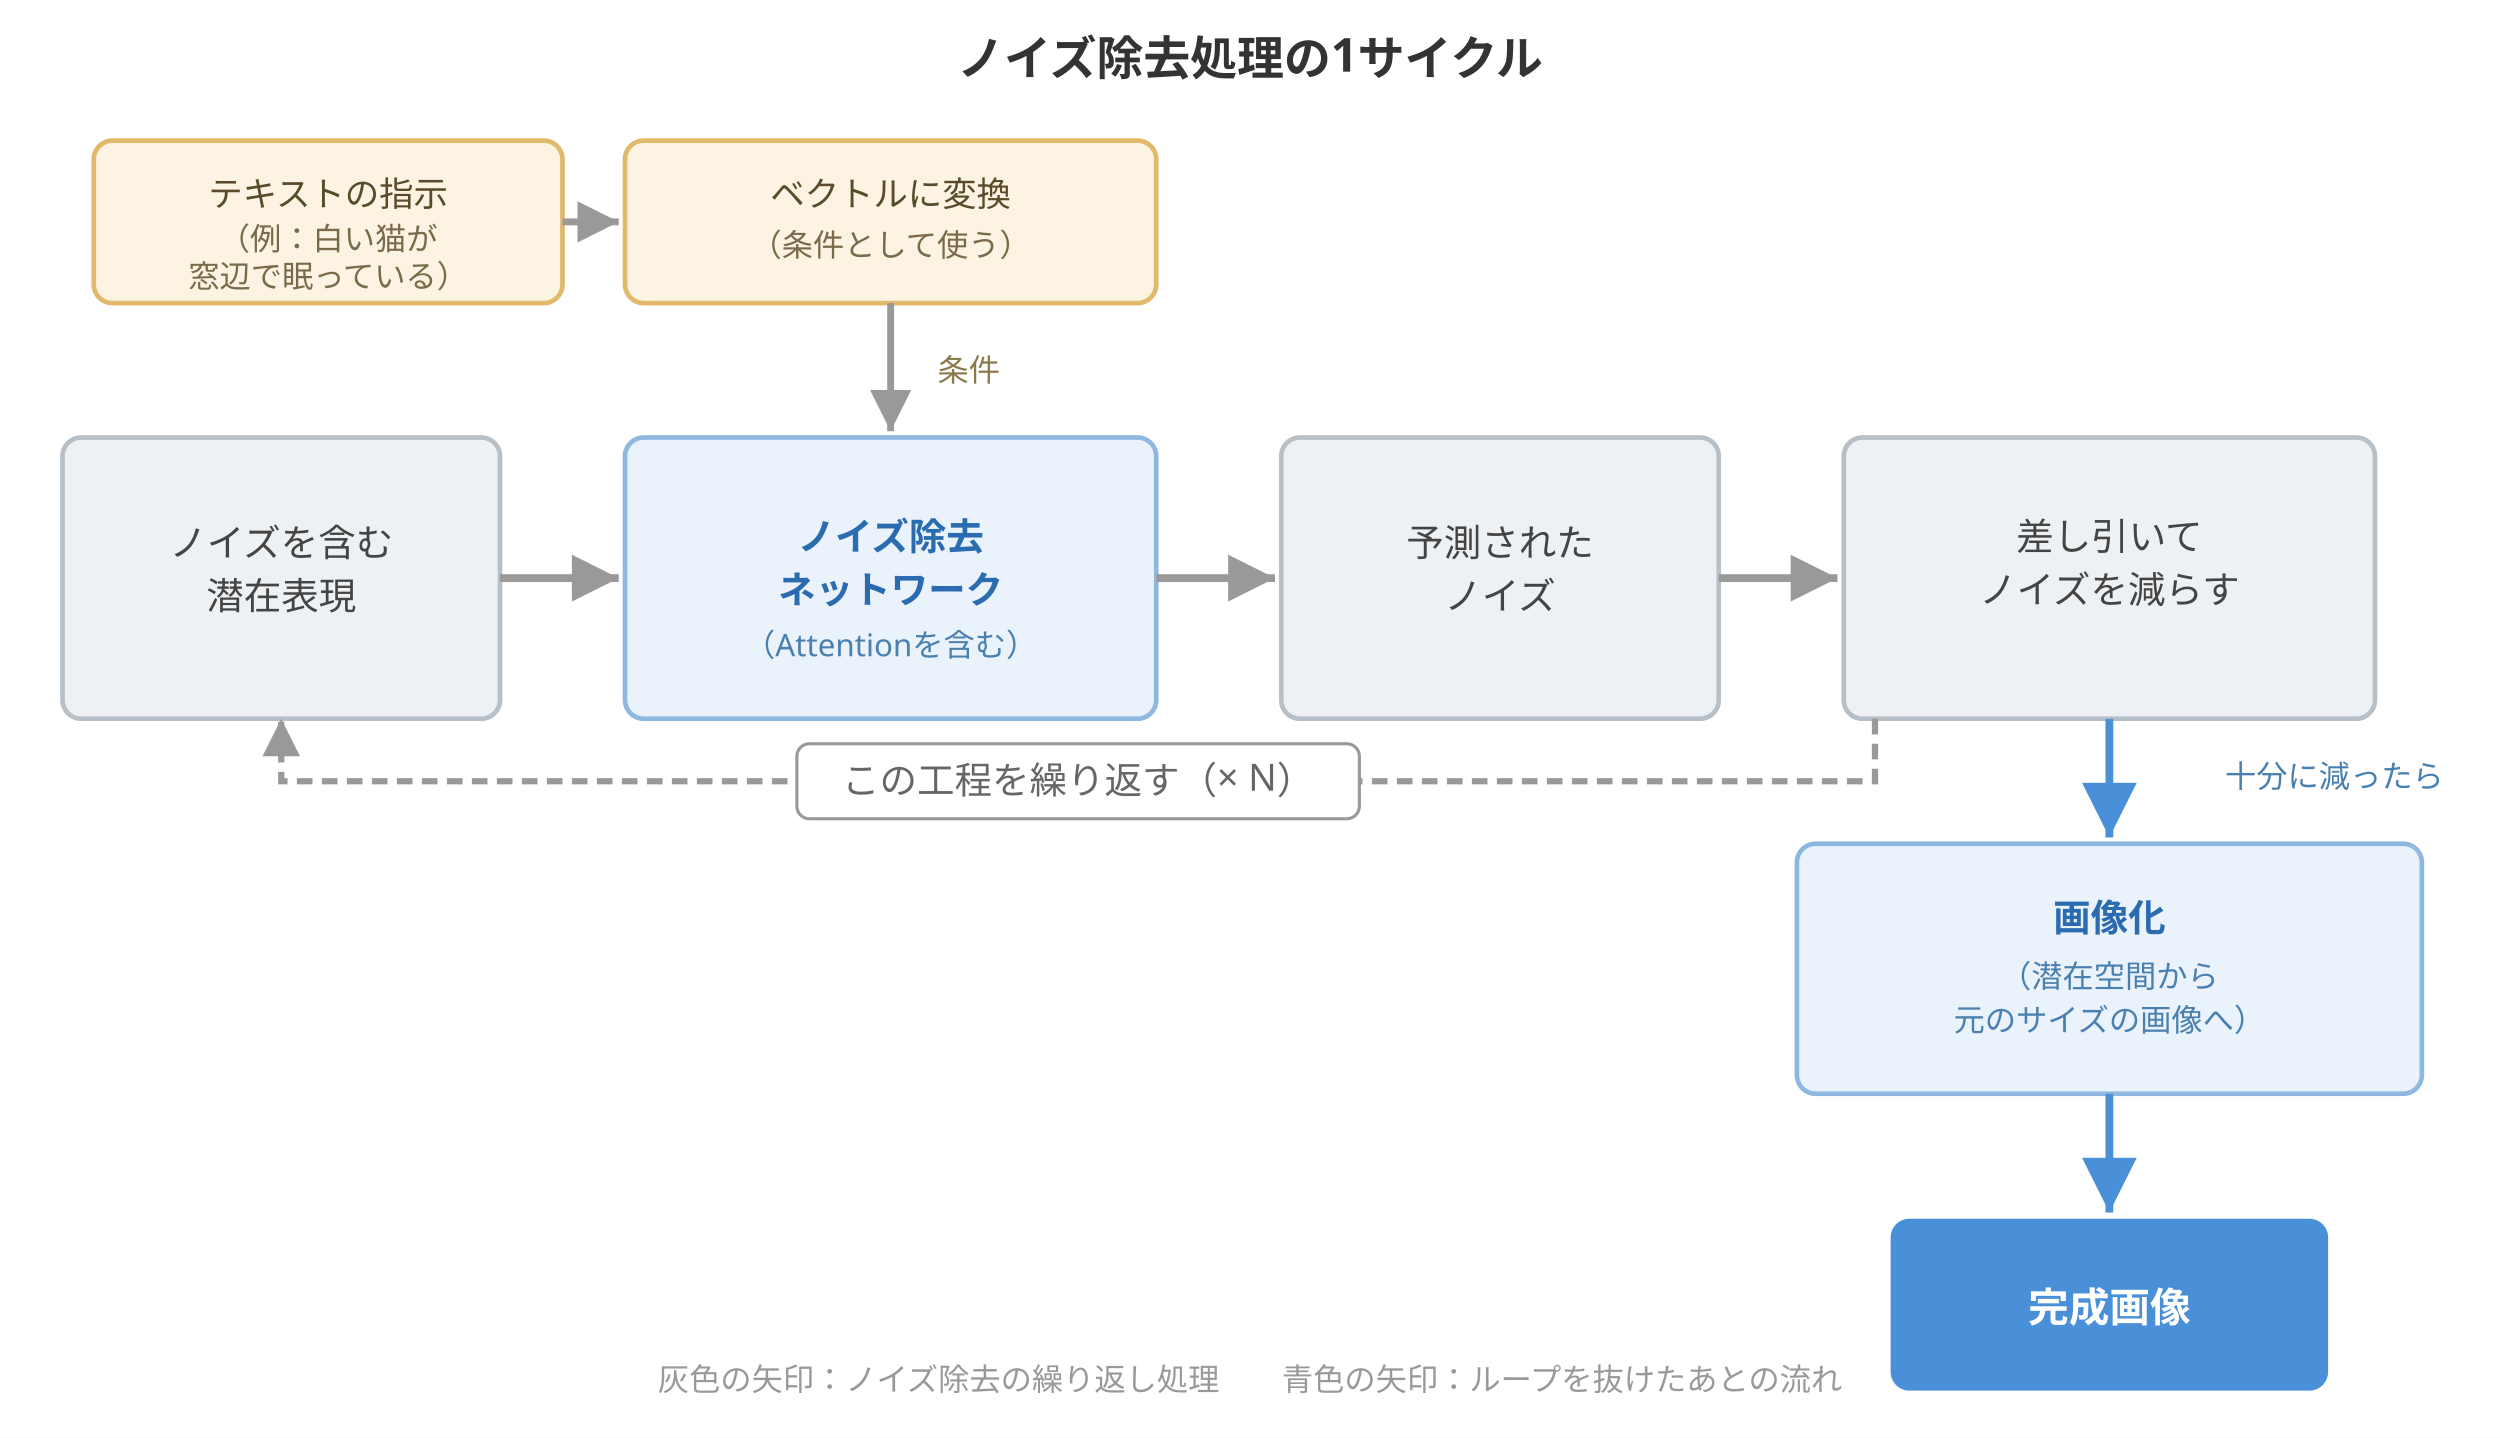
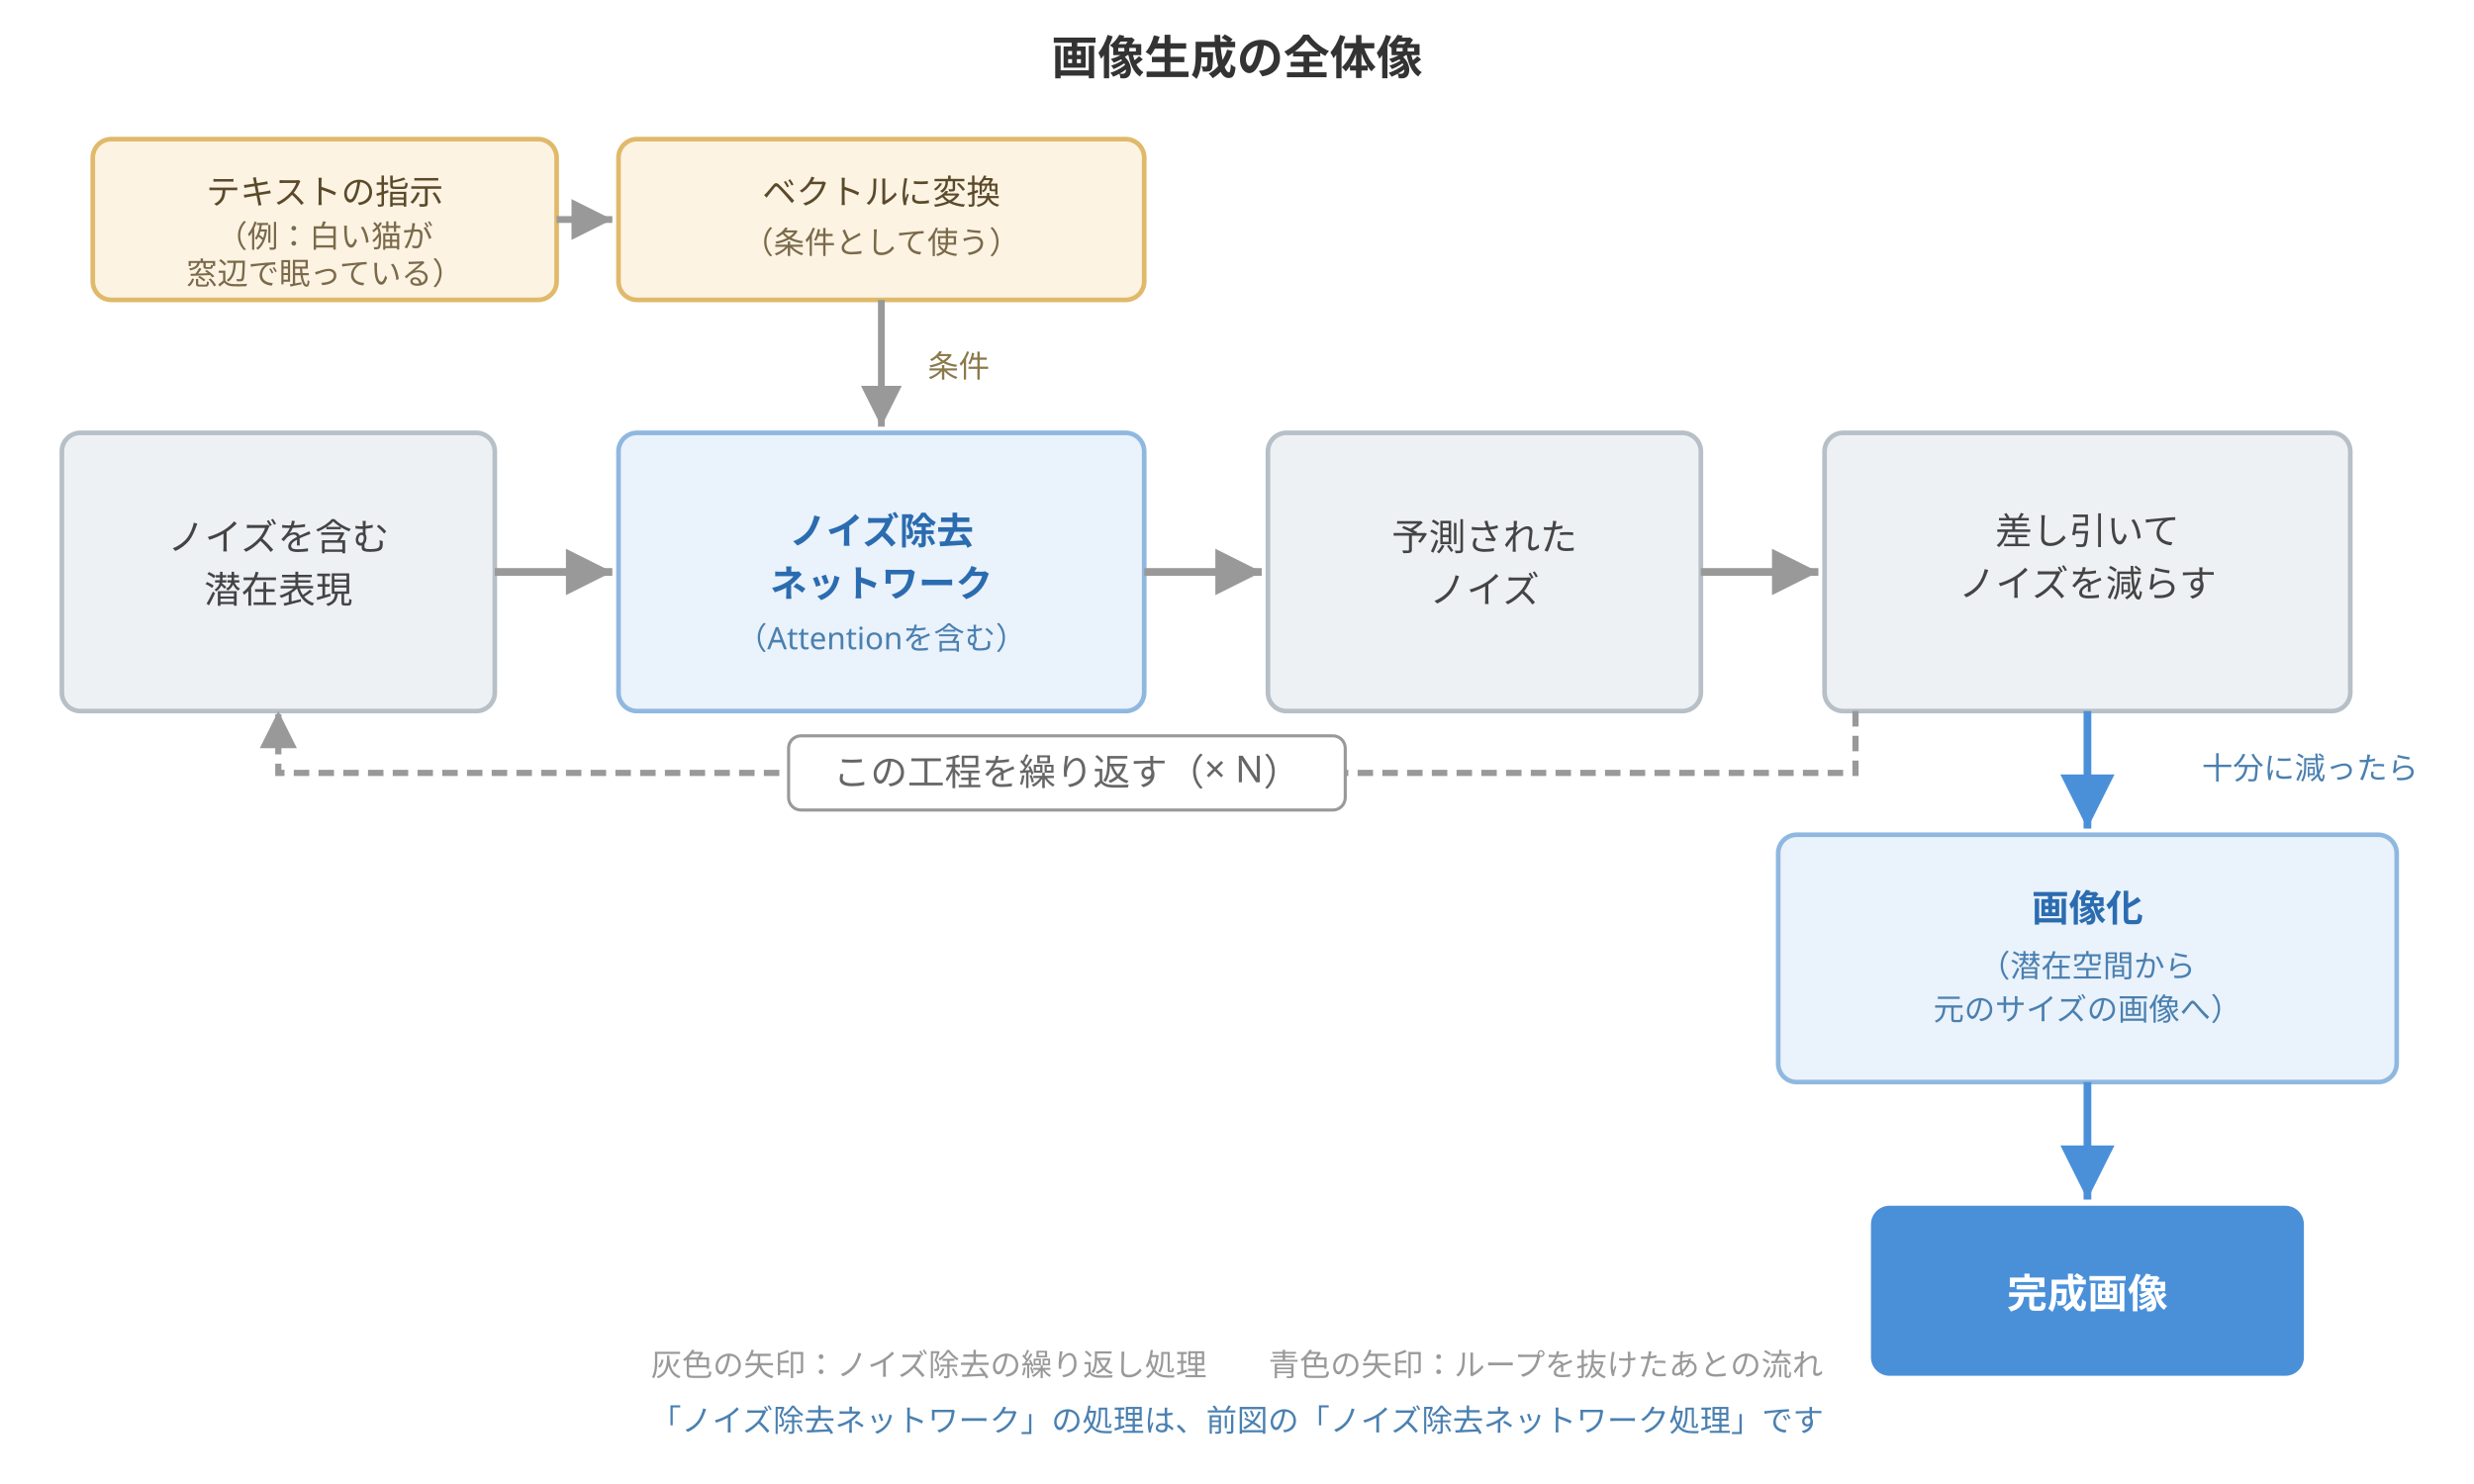
- <svg xmlns="http://www.w3.org/2000/svg" viewBox="0 0 800 460" width="100%">
-   <rect x="0" y="0" width="800" height="460" fill="#ffffff" />
-   <text x="400" y="24" text-anchor="middle" font-family="sans-serif" font-size="15" font-weight="bold" fill="#333333">ノイズ除去処理の1サイクル</text>
+ <svg xmlns="http://www.w3.org/2000/svg" viewBox="0 0 800 480" width="100%">
+   <rect x="0" y="0" width="800" height="480" fill="#ffffff" />
+   <text x="400" y="24" text-anchor="middle" font-family="sans-serif" font-size="15" font-weight="bold" fill="#333333">画像生成の全体像</text>
  <rect x="30" y="45" width="150" height="52" rx="6" fill="#fdf3e3" stroke="#e0b96a" stroke-width="1.5" />
  <text x="105" y="66" text-anchor="middle" font-family="sans-serif" font-size="11" fill="#5a4a2a">テキストの指示</text>
  <text x="105" y="80" text-anchor="middle" font-family="sans-serif" font-size="10" fill="#7a6a4a">（例：白い猫が</text>
  <text x="105" y="92" text-anchor="middle" font-family="sans-serif" font-size="10" fill="#7a6a4a">窓辺で眠っている）</text>
  <path d="M180 71 L198 71" stroke="#999999" stroke-width="2.2" marker-end="url(#arrowM)" />
  <rect x="200" y="45" width="170" height="52" rx="6" fill="#fdf3e3" stroke="#e0b96a" stroke-width="1.5" />
  <text x="285" y="66" text-anchor="middle" font-family="sans-serif" font-size="11" fill="#5a4a2a">ベクトルに変換</text>
  <text x="285" y="82" text-anchor="middle" font-family="sans-serif" font-size="10" fill="#7a6a4a">（条件として使う）</text>
  <path d="M285 97 L285 138" stroke="#999999" stroke-width="2.2" marker-end="url(#arrowM)" />
  <text x="300" y="122" font-family="sans-serif" font-size="10" fill="#8a7a4a">条件</text>
  <rect x="20" y="140" width="140" height="90" rx="6" fill="#eef1f4" stroke="#b7bfc7" stroke-width="1.5" />
  <text x="90" y="178" text-anchor="middle" font-family="sans-serif" font-size="12" fill="#444444">ノイズを含む</text>
  <text x="90" y="195" text-anchor="middle" font-family="sans-serif" font-size="12" fill="#444444">潜在表現</text>
  <path d="M160 185 L198 185" stroke="#999999" stroke-width="2.5" marker-end="url(#arrowM)" />
  <rect x="200" y="140" width="170" height="90" rx="6" fill="#eaf2fb" stroke="#8fb8e0" stroke-width="1.5" />
  <text x="285" y="176" text-anchor="middle" font-family="sans-serif" font-size="12" fill="#2b6cb0" font-weight="bold">ノイズ除去</text>
  <text x="285" y="193" text-anchor="middle" font-family="sans-serif" font-size="12" fill="#2b6cb0" font-weight="bold">ネットワーク</text>
  <text x="285" y="210" text-anchor="middle" font-family="sans-serif" font-size="10" fill="#4a80b0">（Attentionを含む）</text>
  <path d="M370 185 L408 185" stroke="#999999" stroke-width="2.5" marker-end="url(#arrowM)" />
  <rect x="410" y="140" width="140" height="90" rx="6" fill="#eef1f4" stroke="#b7bfc7" stroke-width="1.5" />
  <text x="480" y="178" text-anchor="middle" font-family="sans-serif" font-size="12" fill="#444444">予測された</text>
  <text x="480" y="195" text-anchor="middle" font-family="sans-serif" font-size="12" fill="#444444">ノイズ</text>
  <path d="M550 185 L588 185" stroke="#999999" stroke-width="2.5" marker-end="url(#arrowM)" />
  <rect x="590" y="140" width="170" height="90" rx="6" fill="#eef1f4" stroke="#b7bfc7" stroke-width="1.5" />
  <text x="675" y="176" text-anchor="middle" font-family="sans-serif" font-size="12" fill="#444444">差し引いて</text>
  <text x="675" y="193" text-anchor="middle" font-family="sans-serif" font-size="12" fill="#444444">ノイズを減らす</text>
  <path d="M600 230 L600 250 L90 250 L90 230" stroke="#999999" stroke-width="2" fill="none" stroke-dasharray="5,3" marker-end="url(#arrowM)" />
  <rect x="255" y="238" width="180" height="24" rx="4" fill="#ffffff" stroke="#999999" stroke-width="1" />
  <text x="345" y="254" text-anchor="middle" font-family="sans-serif" font-size="12" fill="#666666">この工程を繰り返す（× N）</text>
  <path d="M675 230 L675 268" stroke="#4a90d9" stroke-width="2.5" marker-end="url(#arrowB)" />
  <text x="712" y="252" font-family="sans-serif" font-size="10" fill="#4a80b0">十分に減ったら</text>
  <rect x="575" y="270" width="200" height="80" rx="6" fill="#eaf2fb" stroke="#8fb8e0" stroke-width="1.5" />
  <text x="675" y="298" text-anchor="middle" font-family="sans-serif" font-size="12" fill="#2b6cb0" font-weight="bold">画像化</text>
  <text x="675" y="316" text-anchor="middle" font-family="sans-serif" font-size="10" fill="#4a80b0">（潜在空間から</text>
  <text x="675" y="330" text-anchor="middle" font-family="sans-serif" font-size="10" fill="#4a80b0">元のサイズの画像へ）</text>
  <path d="M675 350 L675 388" stroke="#4a90d9" stroke-width="2.5" marker-end="url(#arrowB)" />
  <rect x="605" y="390" width="140" height="55" rx="6" fill="#4a90d9" />
  <text x="675" y="423" text-anchor="middle" font-family="sans-serif" font-size="13" fill="#ffffff" font-weight="bold">完成画像</text>
  <text x="400" y="445" text-anchor="middle" font-family="sans-serif" font-size="10" fill="#999999">灰色の矢印：ノイズ除去の繰り返し処理　　青色の矢印：ループを抜けたあとの流れ</text>
+   <text x="400" y="463" text-anchor="middle" font-family="sans-serif" font-size="10" fill="#4a80b0">「ノイズ除去ネットワーク」の処理は、前図の「ノイズ除去ネットワーク処理」です</text>
  <defs>
    <marker id="arrowM" markerWidth="8" markerHeight="8" refX="6" refY="3" orient="auto">
      <path d="M0,0 L6,3 L0,6 Z" fill="#999999" />
    </marker>
    <marker id="arrowB" markerWidth="9" markerHeight="9" refX="7" refY="3.5" orient="auto">
      <path d="M0,0 L7,3.5 L0,7 Z" fill="#4a90d9" />
    </marker>
  </defs>
</svg>
